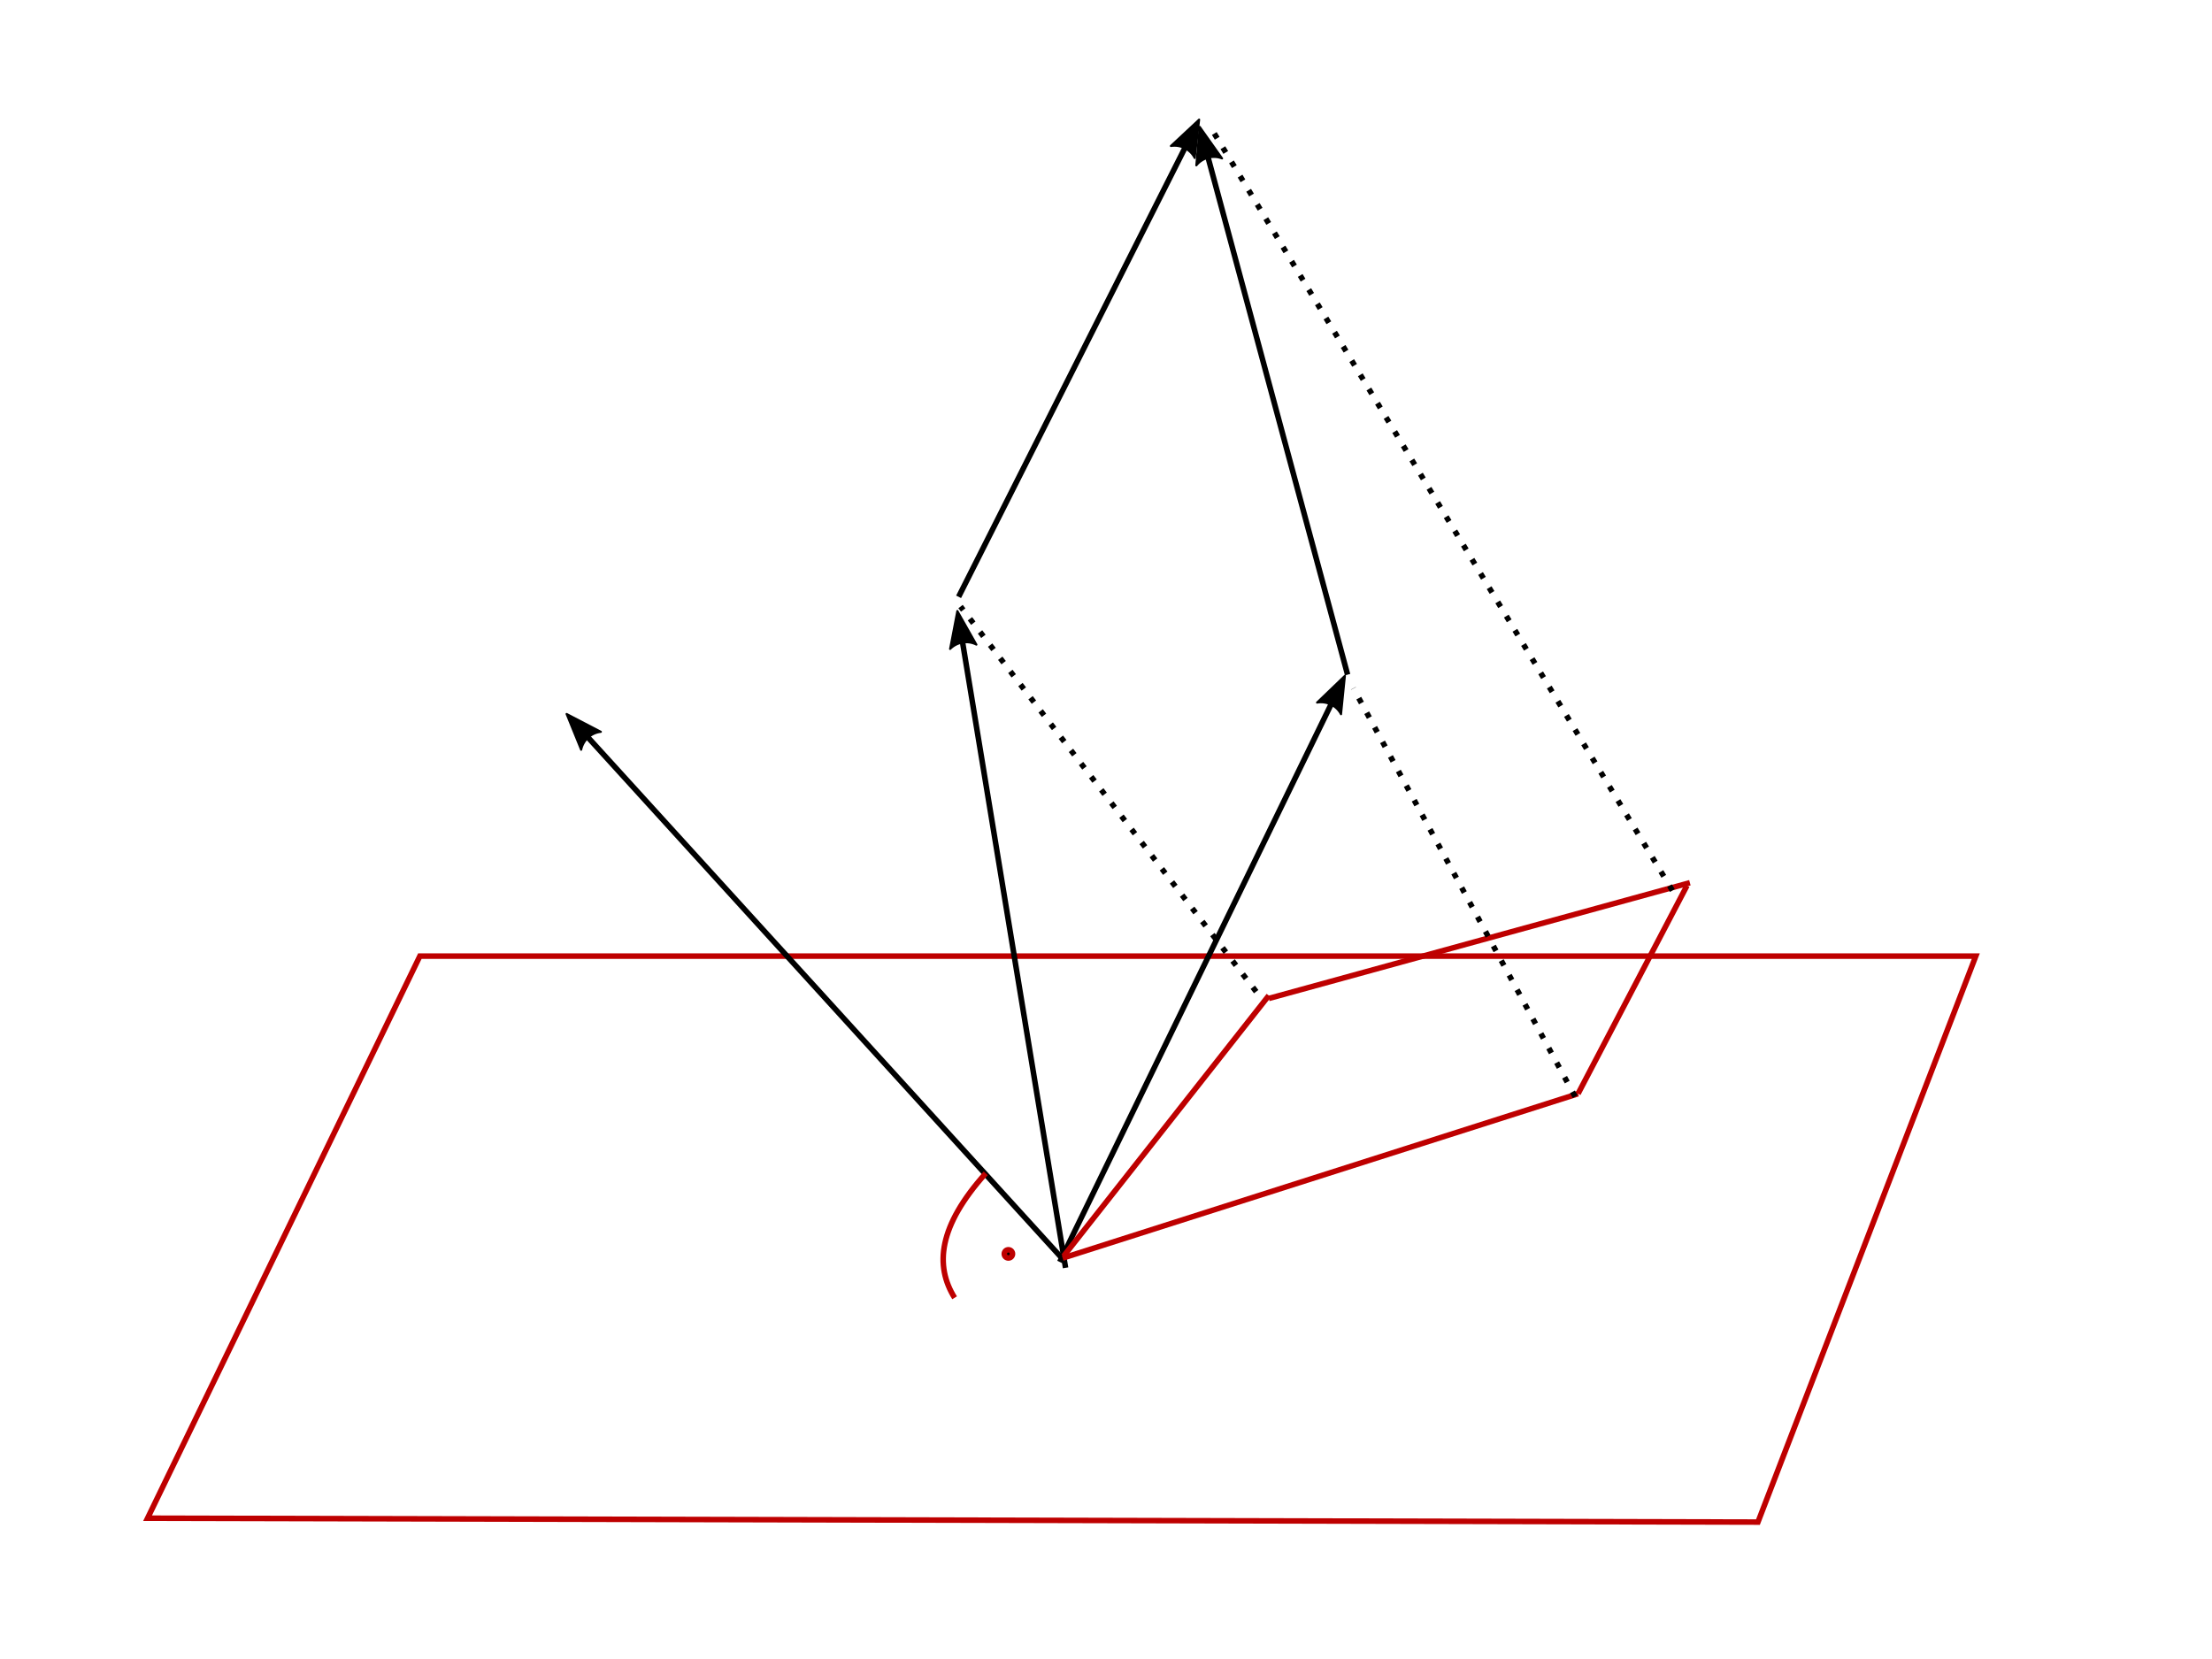
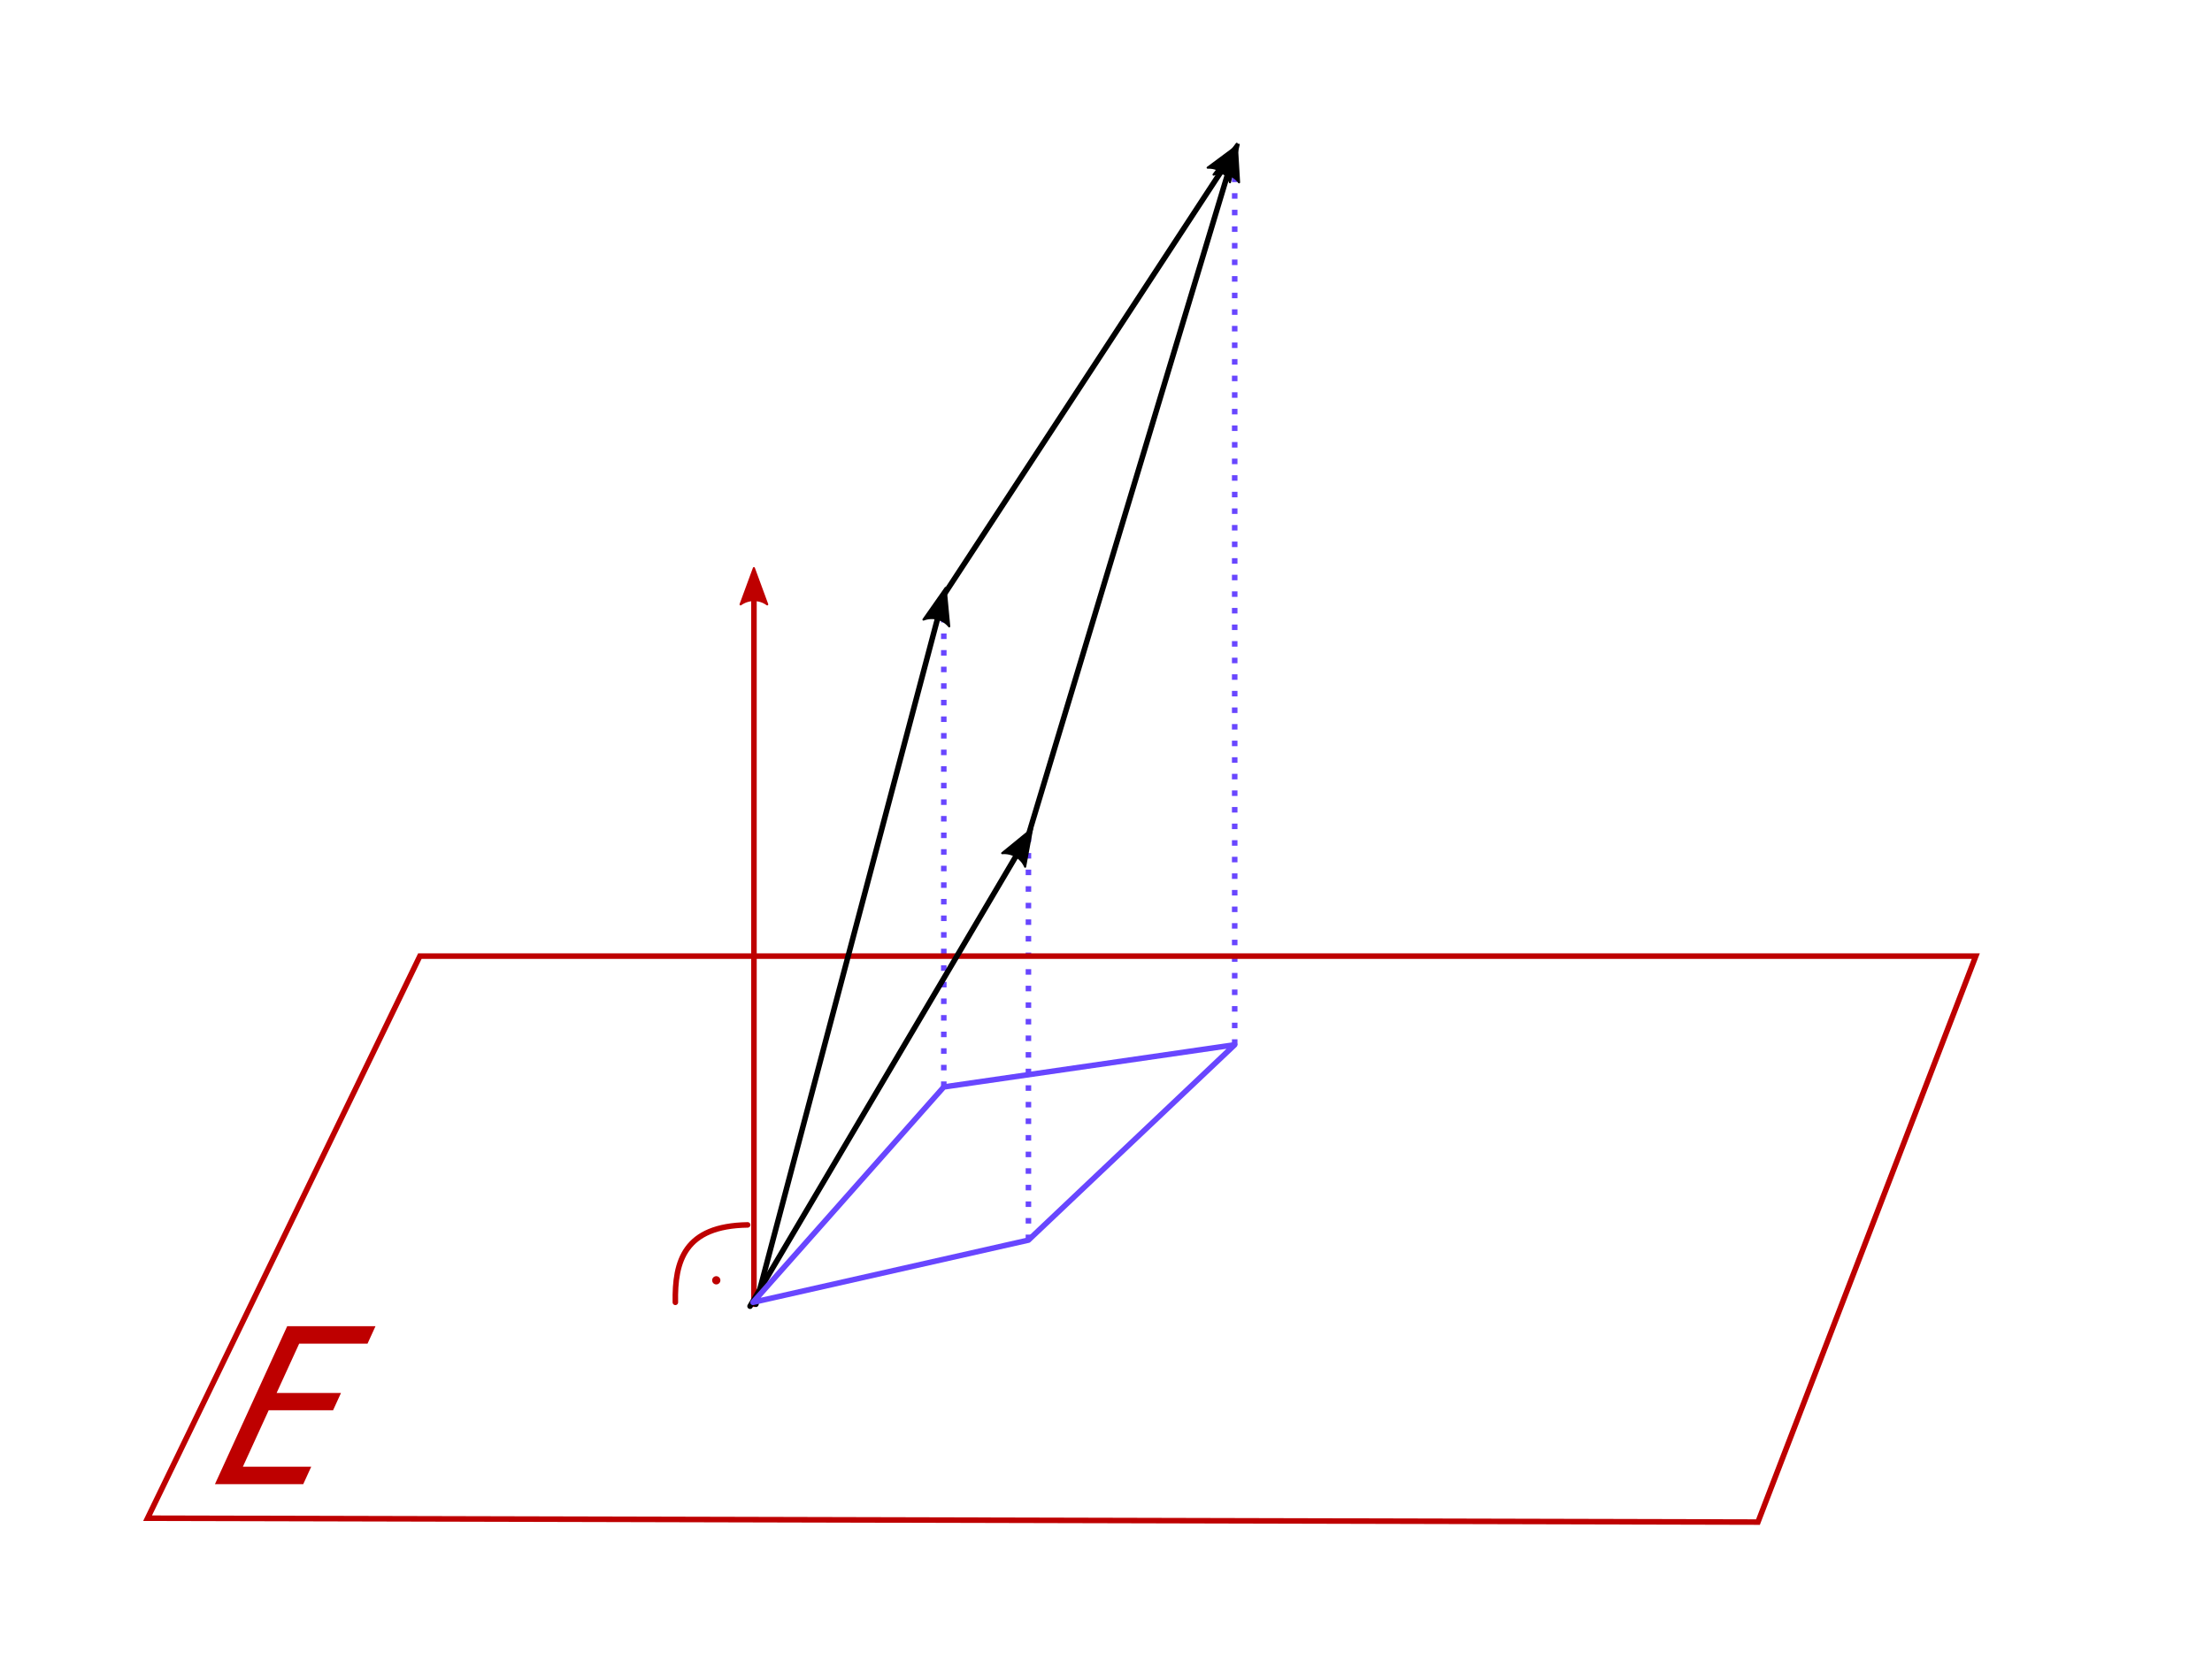
<svg xmlns="http://www.w3.org/2000/svg" width="400" height="300" viewBox="0 0 400 300" id="svg2" version="1.1">
  <defs id="defs4">
    <marker orient="auto" refY="0.0" refX="0.0" id="marker4586" style="overflow:visible;">
      <path id="path4588" style="fill-rule:evenodd;stroke-width:0.625;stroke-linejoin:round;stroke:#000000;stroke-opacity:1;fill:#000000;fill-opacity:1" d="M 8.719,4.034 L -2.207,0.016 L 8.719,-4.002 C 6.973,-1.63 6.983,1.616 8.719,4.034 z " transform="scale(0.6) rotate(180) translate(0,0)" />
    </marker>
    <marker orient="auto" refY="0.0" refX="0.0" id="marker4552" style="overflow:visible;">
      <path id="path4554" style="fill-rule:evenodd;stroke-width:0.625;stroke-linejoin:round;stroke:#000000;stroke-opacity:1;fill:#000000;fill-opacity:1" d="M 8.719,4.034 L -2.207,0.016 L 8.719,-4.002 C 6.973,-1.63 6.983,1.616 8.719,4.034 z " transform="scale(0.6) rotate(180) translate(0,0)" />
    </marker>
    <marker style="overflow:visible;" id="marker4508" refX="0.0" refY="0.0" orient="auto">
      <path transform="scale(0.6) rotate(180) translate(0,0)" d="M 8.719,4.034 L -2.207,0.016 L 8.719,-4.002 C 6.973,-1.63 6.983,1.616 8.719,4.034 z " style="fill-rule:evenodd;stroke-width:0.625;stroke-linejoin:round;stroke:#000000;stroke-opacity:1;fill:#000000;fill-opacity:1" id="path4510" />
    </marker>
    <marker style="overflow:visible;" id="marker4486" refX="0.0" refY="0.0" orient="auto">
      <path transform="scale(0.6) rotate(180) translate(0,0)" d="M 8.719,4.034 L -2.207,0.016 L 8.719,-4.002 C 6.973,-1.63 6.983,1.616 8.719,4.034 z " style="fill-rule:evenodd;stroke-width:0.625;stroke-linejoin:round;stroke:#000000;stroke-opacity:1;fill:#000000;fill-opacity:1" id="path4488" />
    </marker>
    <marker orient="auto" refY="0.0" refX="0.0" id="Arrow2Mend" style="overflow:visible;">
-       <path id="path4237" style="fill-rule:evenodd;stroke-width:0.625;stroke-linejoin:round;stroke:#000000;stroke-opacity:1;fill:#000000;fill-opacity:1" d="M 8.719,4.034 L -2.207,0.016 L 8.719,-4.002 C 6.973,-1.63 6.983,1.616 8.719,4.034 z " transform="scale(0.6) rotate(180) translate(0,0)" />
+       <path id="path4237" style="fill-rule:evenodd;stroke-width:0.625;stroke-linejoin:round;stroke:#be0000;stroke-opacity:1;fill:#be0000;fill-opacity:1" d="M 8.719,4.034 L -2.207,0.016 L 8.719,-4.002 C 6.973,-1.63 6.983,1.616 8.719,4.034 z " transform="scale(0.6) rotate(180) translate(0,0)" />
    </marker>
  </defs>
  <g id="layer1" transform="translate(0,-752.3622)">
+     <path style="fill:none;fill-rule:evenodd;stroke:#6846ff;stroke-width:1;stroke-linecap:butt;stroke-linejoin:miter;stroke-miterlimit:4;stroke-dasharray:1, 2;stroke-dashoffset:0;stroke-opacity:1" d="m 170.669,948.918 0,-88.955" id="path4213" />
+     <path style="fill:none;fill-rule:evenodd;stroke:#6846ff;stroke-width:1;stroke-linecap:butt;stroke-linejoin:miter;stroke-miterlimit:4;stroke-dasharray:1, 2;stroke-dashoffset:0;stroke-opacity:1" d="m 223.274,941.295 0,-161.663" id="path4215" />
+     <path style="fill:none;fill-rule:evenodd;stroke:#6846ff;stroke-width:1;stroke-linecap:butt;stroke-linejoin:miter;stroke-miterlimit:4;stroke-dasharray:1, 2;stroke-dashoffset:0;stroke-opacity:1" d="M 185.973,976.618 V 903.371" id="path4217" />
    <path style="fill:none;fill-rule:evenodd;stroke:#be0000;stroke-width:1px;stroke-linecap:butt;stroke-linejoin:miter;stroke-opacity:1" d="M 26.687,1026.899 75.925,925.258 H 357.285 l -39.39,102.345 z" id="path4136" />
-     <path style="fill:none;fill-rule:evenodd;stroke:#000000;stroke-width:1px;stroke-linecap:butt;stroke-linejoin:miter;stroke-opacity:1;marker-end:url(#Arrow2Mend)" d="M 192.338,980.217 103.358,882.444" id="path4144" />
-     <path style="fill:none;fill-rule:evenodd;stroke:#000000;stroke-width:1px;stroke-linecap:butt;stroke-linejoin:miter;stroke-opacity:1;marker-end:url(#marker4486)" d="M 192.689,981.624 173.346,864.156" id="path4146" />
-     <path style="fill:none;fill-rule:evenodd;stroke:#000000;stroke-width:1px;stroke-linecap:butt;stroke-linejoin:miter;stroke-opacity:1;marker-end:url(#marker4508)" d="M 191.634,980.568 242.631,875.762" id="path4148" />
-     <flowRoot xml:space="preserve" id="flowRoot4150" style="font-style:normal;font-weight:normal;line-height:0.01%;font-family:sans-serif;text-align:center;letter-spacing:0px;word-spacing:0px;text-anchor:middle;fill:#000000;fill-opacity:1;stroke:none;stroke-width:1px;stroke-linecap:butt;stroke-linejoin:miter;stroke-opacity:1" transform="translate(48.14068,891.5884)">
-       <flowRegion id="flowRegion4152">
-         <rect id="rect4154" width="65.768" height="36.928" x="19.695" y="2.462" style="text-align:center;text-anchor:middle" />
+     <path style="fill:none;fill-rule:evenodd;stroke:#be0000;stroke-width:1px;stroke-linecap:round;stroke-linejoin:round;stroke-opacity:1;marker-end:url(#Arrow2Mend)" d="m 136.338,988.217 0,-131.794" id="path4144" />
+     <path style="fill:none;fill-rule:evenodd;stroke:#000000;stroke-width:1px;stroke-linecap:round;stroke-linejoin:round;stroke-opacity:1;marker-end:url(#marker4486)" d="m 136.689,988.217 33.98,-128.254" id="path4146" />
+     <path style="fill:none;fill-rule:evenodd;stroke:#000000;stroke-width:1px;stroke-linecap:round;stroke-linejoin:round;stroke-opacity:1;marker-end:url(#marker4508)" d="m 135.634,988.568 50.338,-85.197" id="path4148" />
+     <flowRoot xml:space="preserve" id="flowRoot4150" style="font-style:normal;font-weight:normal;line-height:0.01%;font-family:sans-serif;text-align:center;letter-spacing:0px;word-spacing:0px;text-anchor:middle;fill:#be0000;fill-opacity:1;stroke:none;stroke-width:1px;stroke-linecap:butt;stroke-linejoin:miter;stroke-opacity:1;" transform="translate(64.68583,860.0638)">
+       <flowRegion id="flowRegion4152" style="fill:#be0000;fill-opacity:1;">
+         <rect id="rect4154" width="65.768" height="36.928" x="19.695" y="2.462" style="text-align:center;text-anchor:middle;fill:#be0000;fill-opacity:1;" />
      </flowRegion>
-       <flowPara id="flowPara4156" style="font-style:normal;font-variant:normal;font-weight:normal;font-stretch:normal;font-size:20px;line-height:1.25;font-family:Gentium;-inkscape-font-specification:Gentium;text-align:center;text-anchor:middle">c</flowPara>
+       <flowPara id="flowPara4156" style="font-style:normal;font-variant:normal;font-weight:normal;font-stretch:normal;font-size:20px;line-height:1.25;font-family:Gentium;-inkscape-font-specification:Gentium;text-align:center;text-anchor:middle;fill:#be0000;fill-opacity:1;">c</flowPara>
    </flowRoot>
-     <flowRoot xml:space="preserve" id="flowRoot4150-3" style="font-style:normal;font-weight:normal;line-height:0.01%;font-family:sans-serif;text-align:center;letter-spacing:0px;word-spacing:0px;text-anchor:middle;fill:#000000;fill-opacity:1;stroke:none;stroke-width:1px;stroke-linecap:butt;stroke-linejoin:miter;stroke-opacity:1" transform="translate(112.2087,880.0296)">
+     <flowRoot xml:space="preserve" id="flowRoot4150-3" style="font-style:normal;font-weight:normal;line-height:0.01%;font-family:sans-serif;text-align:center;letter-spacing:0px;word-spacing:0px;text-anchor:middle;fill:#000000;fill-opacity:1;stroke:none;stroke-width:1px;stroke-linecap:butt;stroke-linejoin:miter;stroke-opacity:1" transform="translate(104.8526,851.414)">
      <flowRegion id="flowRegion4152-6">
        <rect id="rect4154-7" width="65.768" height="36.928" x="19.695" y="2.462" style="text-align:center;text-anchor:middle" />
      </flowRegion>
      <flowPara id="flowPara4156-5" style="font-style:normal;font-variant:normal;font-weight:normal;font-stretch:normal;font-size:20px;line-height:1.25;font-family:Gentium;-inkscape-font-specification:Gentium;text-align:center;text-anchor:middle">b</flowPara>
    </flowRoot>
-     <flowRoot xml:space="preserve" id="flowRoot4150-3-3" style="font-style:normal;font-weight:normal;line-height:0.01%;font-family:sans-serif;text-align:center;letter-spacing:0px;word-spacing:0px;text-anchor:middle;fill:#000000;fill-opacity:1;stroke:none;stroke-width:1px;stroke-linecap:butt;stroke-linejoin:miter;stroke-opacity:1" transform="translate(159.4975,886.7792)">
+     <flowRoot xml:space="preserve" id="flowRoot4150-3-3" style="font-style:normal;font-weight:normal;line-height:0.01%;font-family:sans-serif;text-align:center;letter-spacing:0px;word-spacing:0px;text-anchor:middle;fill:#000000;fill-opacity:1;stroke:none;stroke-width:1px;stroke-linecap:butt;stroke-linejoin:miter;stroke-opacity:1" transform="translate(145.3538,891.655)">
      <flowRegion id="flowRegion4152-6-5">
        <rect id="rect4154-7-6" width="65.768" height="36.928" x="19.695" y="2.462" style="text-align:center;text-anchor:middle" />
      </flowRegion>
      <flowPara id="flowPara4156-5-2" style="font-style:normal;font-variant:normal;font-weight:normal;font-stretch:normal;font-size:20px;line-height:1.25;font-family:Gentium;-inkscape-font-specification:Gentium;text-align:center;text-anchor:middle">a</flowPara>
    </flowRoot>
-     <path style="fill:none;fill-rule:evenodd;stroke:#000000;stroke-width:1px;stroke-linecap:butt;stroke-linejoin:miter;stroke-opacity:1;marker-end:url(#marker4586)" d="m 173.346,860.287 42.907,-85.111" id="path4542" />
-     <path style="fill:none;fill-rule:evenodd;stroke:#000000;stroke-width:1px;stroke-linecap:butt;stroke-linejoin:miter;stroke-opacity:1;marker-end:url(#marker4552)" d="M 243.686,874.355 217.308,776.583" id="path4544" />
-     <flowRoot xml:space="preserve" id="flowRoot4150-3-9" style="font-style:normal;font-weight:normal;line-height:0.01%;font-family:sans-serif;text-align:center;letter-spacing:0px;word-spacing:0px;text-anchor:middle;fill:#000000;fill-opacity:1;stroke:none;stroke-width:1px;stroke-linecap:butt;stroke-linejoin:miter;stroke-opacity:1" transform="translate(196.0743,777.7522)">
+     <path style="fill:none;fill-rule:evenodd;stroke:#000000;stroke-width:1px;stroke-linecap:round;stroke-linejoin:round;stroke-opacity:1;marker-end:url(#marker4586)" d="m 170.669,859.963 52.604,-80.331" id="path4542" />
+     <path style="fill:none;fill-rule:evenodd;stroke:#000000;stroke-width:1px;stroke-linecap:round;stroke-linejoin:miter;stroke-opacity:1;marker-end:url(#marker4552)" d="M 185.973,903.371 223.274,779.632" id="path4544" />
+     <flowRoot xml:space="preserve" id="flowRoot4150-3-9" style="font-style:normal;font-weight:normal;line-height:0.01%;font-family:sans-serif;text-align:center;letter-spacing:0px;word-spacing:0px;text-anchor:middle;fill:#000000;fill-opacity:1;stroke:none;stroke-width:1px;stroke-linecap:butt;stroke-linejoin:miter;stroke-opacity:1" transform="translate(193.3172,763.4645)">
      <flowRegion id="flowRegion4152-6-1">
        <rect id="rect4154-7-2" width="65.768" height="36.928" x="19.695" y="2.462" style="text-align:center;text-anchor:middle" />
      </flowRegion>
      <flowPara id="flowPara4156-5-7" style="font-style:normal;font-variant:normal;font-weight:normal;font-stretch:normal;font-size:20px;line-height:1.25;font-family:Gentium;-inkscape-font-specification:Gentium;text-align:center;text-anchor:middle">a+b</flowPara>
    </flowRoot>
-     <path style="fill:none;fill-rule:evenodd;stroke:#be0000;stroke-width:1px;stroke-linecap:butt;stroke-linejoin:miter;stroke-opacity:1" d="m 178.25,964.534 c -8.553,9.558 -9.242,16.695 -5.627,22.509" id="path4656" />
-     <circle style="opacity:1;fill:#000000;fill-opacity:1;stroke:#be0000;stroke-width:1;stroke-linecap:round;stroke-linejoin:round;stroke-miterlimit:4;stroke-dasharray:none;stroke-dashoffset:0;stroke-opacity:1" id="path4658" cx="182.351" cy="979.104" r="0.746" />
-     <path style="fill:none;fill-rule:evenodd;stroke:#be0000;stroke-width:1px;stroke-linecap:butt;stroke-linejoin:miter;stroke-opacity:1" d="m 192.338,979.513 37.104,-47.128" id="path4660" />
-     <path style="fill:none;fill-rule:evenodd;stroke:#be0000;stroke-width:1px;stroke-linecap:butt;stroke-linejoin:miter;stroke-opacity:1" d="m 192.162,979.865 93.2,-29.719" id="path4662" />
-     <path style="fill:none;fill-rule:evenodd;stroke:#be0000;stroke-width:1px;stroke-linecap:butt;stroke-linejoin:miter;stroke-opacity:1" d="m 285.362,950.146 19.695,-37.632" id="path4664" />
-     <path style="fill:none;fill-rule:evenodd;stroke:#be0000;stroke-width:1px;stroke-linecap:butt;stroke-linejoin:miter;stroke-opacity:1" d="M 229.442,932.913 305.585,911.987" id="path4666" />
-     <flowRoot xml:space="preserve" id="flowRoot4150-3-3-0" style="font-style:normal;font-weight:normal;line-height:0.01%;font-family:sans-serif;text-align:center;letter-spacing:0px;word-spacing:0px;text-anchor:middle;fill:#be0000;fill-opacity:1;stroke:none;stroke-width:1px;stroke-linecap:butt;stroke-linejoin:miter;stroke-opacity:1" transform="translate(235.802,883.5466)">
-       <flowRegion id="flowRegion4152-6-5-9">
-         <rect id="rect4154-7-6-3" width="128.37" height="35.17" x="19.695" y="2.462" style="text-align:center;text-anchor:middle;fill:#be0000;fill-opacity:1" />
+     <path style="fill:none;fill-rule:evenodd;stroke:#be0000;stroke-width:1px;stroke-linecap:round;stroke-linejoin:miter;stroke-opacity:1" d="m 135.199,973.863 c -11.455,0.17 -13.211,6.57 -13.073,14.002" id="path4656" />
+     <circle style="opacity:1;fill:#be0000;fill-opacity:1;stroke:none;stroke-width:1;stroke-linecap:round;stroke-linejoin:round;stroke-miterlimit:4;stroke-dasharray:none;stroke-dashoffset:0;stroke-opacity:1" id="path4658" cx="129.524" cy="983.882" r="0.746" />
+     <path id="path4666" style="fill:none;fill-rule:evenodd;stroke:#6846ff;stroke-width:1px;stroke-linecap:round;stroke-linejoin:round;stroke-opacity:1" d="m 170.669,948.918 52.604,-7.623 -37.301,35.323 -49.811,11.247 z" />
+     <flowRoot xml:space="preserve" id="flowRoot4150-3-3-0" style="font-style:normal;font-weight:normal;line-height:0.01%;font-family:sans-serif;text-align:center;letter-spacing:0px;word-spacing:0px;text-anchor:middle;fill:#6846ff;fill-opacity:1;stroke:none;stroke-width:1px;stroke-linecap:butt;stroke-linejoin:miter;stroke-opacity:1" transform="translate(200.0447,934.818)">
+       <flowRegion id="flowRegion4152-6-5-9" style="fill:#6846ff;fill-opacity:1">
+         <rect id="rect4154-7-6-3" width="128.37" height="35.17" x="19.695" y="2.462" style="text-align:center;text-anchor:middle;fill:#6846ff;fill-opacity:1" />
      </flowRegion>
-       <flowPara id="flowPara4156-5-2-6" style="font-style:normal;font-variant:normal;font-weight:normal;font-stretch:normal;font-size:20px;line-height:1.25;font-family:Gentium;-inkscape-font-specification:Gentium;text-align:center;text-anchor:middle;fill:#be0000;fill-opacity:1">(a+b)' = a' + b'</flowPara>
+       <flowPara id="flowPara4156-5-2-6" style="font-style:normal;font-variant:normal;font-weight:normal;font-stretch:normal;font-size:20px;line-height:1.25;font-family:Gentium;-inkscape-font-specification:Gentium;text-align:center;text-anchor:middle;fill:#6846ff;fill-opacity:1">(a+b)' = a' + b'</flowPara>
    </flowRoot>
-     <flowRoot xml:space="preserve" id="flowRoot4150-3-3-0-0" style="font-style:normal;font-weight:normal;line-height:0.01%;font-family:sans-serif;text-align:center;letter-spacing:0px;word-spacing:0px;text-anchor:middle;fill:#be0000;fill-opacity:1;stroke:none;stroke-width:1px;stroke-linecap:butt;stroke-linejoin:miter;stroke-opacity:1" transform="translate(205.3647,949.9928)">
-       <flowRegion id="flowRegion4152-6-5-9-6">
-         <rect id="rect4154-7-6-3-2" width="128.37" height="35.17" x="19.695" y="2.462" style="text-align:center;text-anchor:middle;fill:#be0000;fill-opacity:1" />
+     <flowRoot xml:space="preserve" id="flowRoot4150-3-3-0-0" style="font-style:normal;font-weight:normal;line-height:0.01%;font-family:sans-serif;text-align:center;letter-spacing:0px;word-spacing:0px;text-anchor:middle;fill:#6846ff;fill-opacity:1;stroke:none;stroke-width:1px;stroke-linecap:butt;stroke-linejoin:miter;stroke-opacity:1" transform="translate(108.0295,971.5901)">
+       <flowRegion id="flowRegion4152-6-5-9-6" style="fill:#6846ff;fill-opacity:1">
+         <rect id="rect4154-7-6-3-2" width="128.37" height="35.17" x="19.695" y="2.462" style="text-align:center;text-anchor:middle;fill:#6846ff;fill-opacity:1" />
      </flowRegion>
-       <flowPara id="flowPara4156-5-2-6-6" style="font-style:normal;font-variant:normal;font-weight:normal;font-stretch:normal;font-size:20px;line-height:1.25;font-family:Gentium;-inkscape-font-specification:Gentium;text-align:center;text-anchor:middle;fill:#be0000;fill-opacity:1">a'</flowPara>
+       <flowPara id="flowPara4156-5-2-6-6" style="font-style:normal;font-variant:normal;font-weight:normal;font-stretch:normal;font-size:20px;line-height:1.25;font-family:Gentium;-inkscape-font-specification:Gentium;text-align:center;text-anchor:middle;fill:#6846ff;fill-opacity:1">a'</flowPara>
    </flowRoot>
-     <flowRoot xml:space="preserve" id="flowRoot4150-3-3-0-0-1" style="font-style:normal;font-weight:normal;line-height:0.01%;font-family:sans-serif;text-align:center;letter-spacing:0px;word-spacing:0px;text-anchor:middle;fill:#be0000;fill-opacity:1;stroke:none;stroke-width:1px;stroke-linecap:butt;stroke-linejoin:miter;stroke-opacity:1" transform="translate(152.1065,934.972)">
-       <flowRegion id="flowRegion4152-6-5-9-6-8">
-         <rect id="rect4154-7-6-3-2-7" width="128.37" height="35.17" x="19.695" y="2.462" style="text-align:center;text-anchor:middle;fill:#be0000;fill-opacity:1" />
+     <flowRoot xml:space="preserve" id="flowRoot4150-3-3-0-0-1" style="font-style:normal;font-weight:normal;line-height:0.01%;font-family:sans-serif;text-align:center;letter-spacing:0px;word-spacing:0px;text-anchor:middle;fill:#6846ff;fill-opacity:1;stroke:none;stroke-width:1px;stroke-linecap:butt;stroke-linejoin:miter;stroke-opacity:1;" transform="translate(90.05677,951.5661)">
+       <flowRegion id="flowRegion4152-6-5-9-6-8" style="fill:#6846ff;fill-opacity:1;">
+         <rect id="rect4154-7-6-3-2-7" width="128.37" height="35.17" x="19.695" y="2.462" style="text-align:center;text-anchor:middle;fill:#6846ff;fill-opacity:1;" />
      </flowRegion>
-       <flowPara id="flowPara4156-5-2-6-6-9" style="font-style:normal;font-variant:normal;font-weight:normal;font-stretch:normal;font-size:20px;line-height:1.25;font-family:Gentium;-inkscape-font-specification:Gentium;text-align:center;text-anchor:middle;fill:#be0000;fill-opacity:1">b'</flowPara>
+       <flowPara id="flowPara4156-5-2-6-6-9" style="font-style:normal;font-variant:normal;font-weight:normal;font-stretch:normal;font-size:20px;line-height:1.25;font-family:Gentium;-inkscape-font-specification:Gentium;text-align:center;text-anchor:middle;fill:#6846ff;fill-opacity:1;">b'</flowPara>
    </flowRoot>
-     <path style="fill:none;fill-rule:evenodd;stroke:#000000;stroke-width:1;stroke-linecap:butt;stroke-linejoin:miter;stroke-miterlimit:4;stroke-dasharray:1, 2;stroke-dashoffset:0;stroke-opacity:1" d="M 227.156,931.682 173.698,862.046" id="path4213" />
-     <path style="fill:none;fill-rule:evenodd;stroke:#000000;stroke-width:1;stroke-linecap:butt;stroke-linejoin:miter;stroke-miterlimit:4;stroke-dasharray:1, 2;stroke-dashoffset:0;stroke-opacity:1" d="M 302.42,913.394 219.419,776.231" id="path4215" />
-     <path style="fill:none;fill-rule:evenodd;stroke:#000000;stroke-width:1;stroke-linecap:butt;stroke-linejoin:miter;stroke-miterlimit:4;stroke-dasharray:1, 2;stroke-dashoffset:0;stroke-opacity:1" d="M 284.835,950.674 244.741,876.817" id="path4217" />
+     <text xml:space="preserve" style="font-style:normal;font-variant:normal;font-weight:normal;font-stretch:normal;font-size:40px;line-height:1.25;font-family:'Gentium Plus';-inkscape-font-specification:'Gentium Plus';letter-spacing:0px;word-spacing:0px;fill:#000000;fill-opacity:1;stroke:none" x="501.909" y="1020.742" id="text4630" transform="skewX(-24.58066)">
+       <tspan id="tspan4628" x="501.909" y="1020.742" style="fill:#be0000;fill-opacity:1">E</tspan>
+     </text>
  </g>
</svg>
